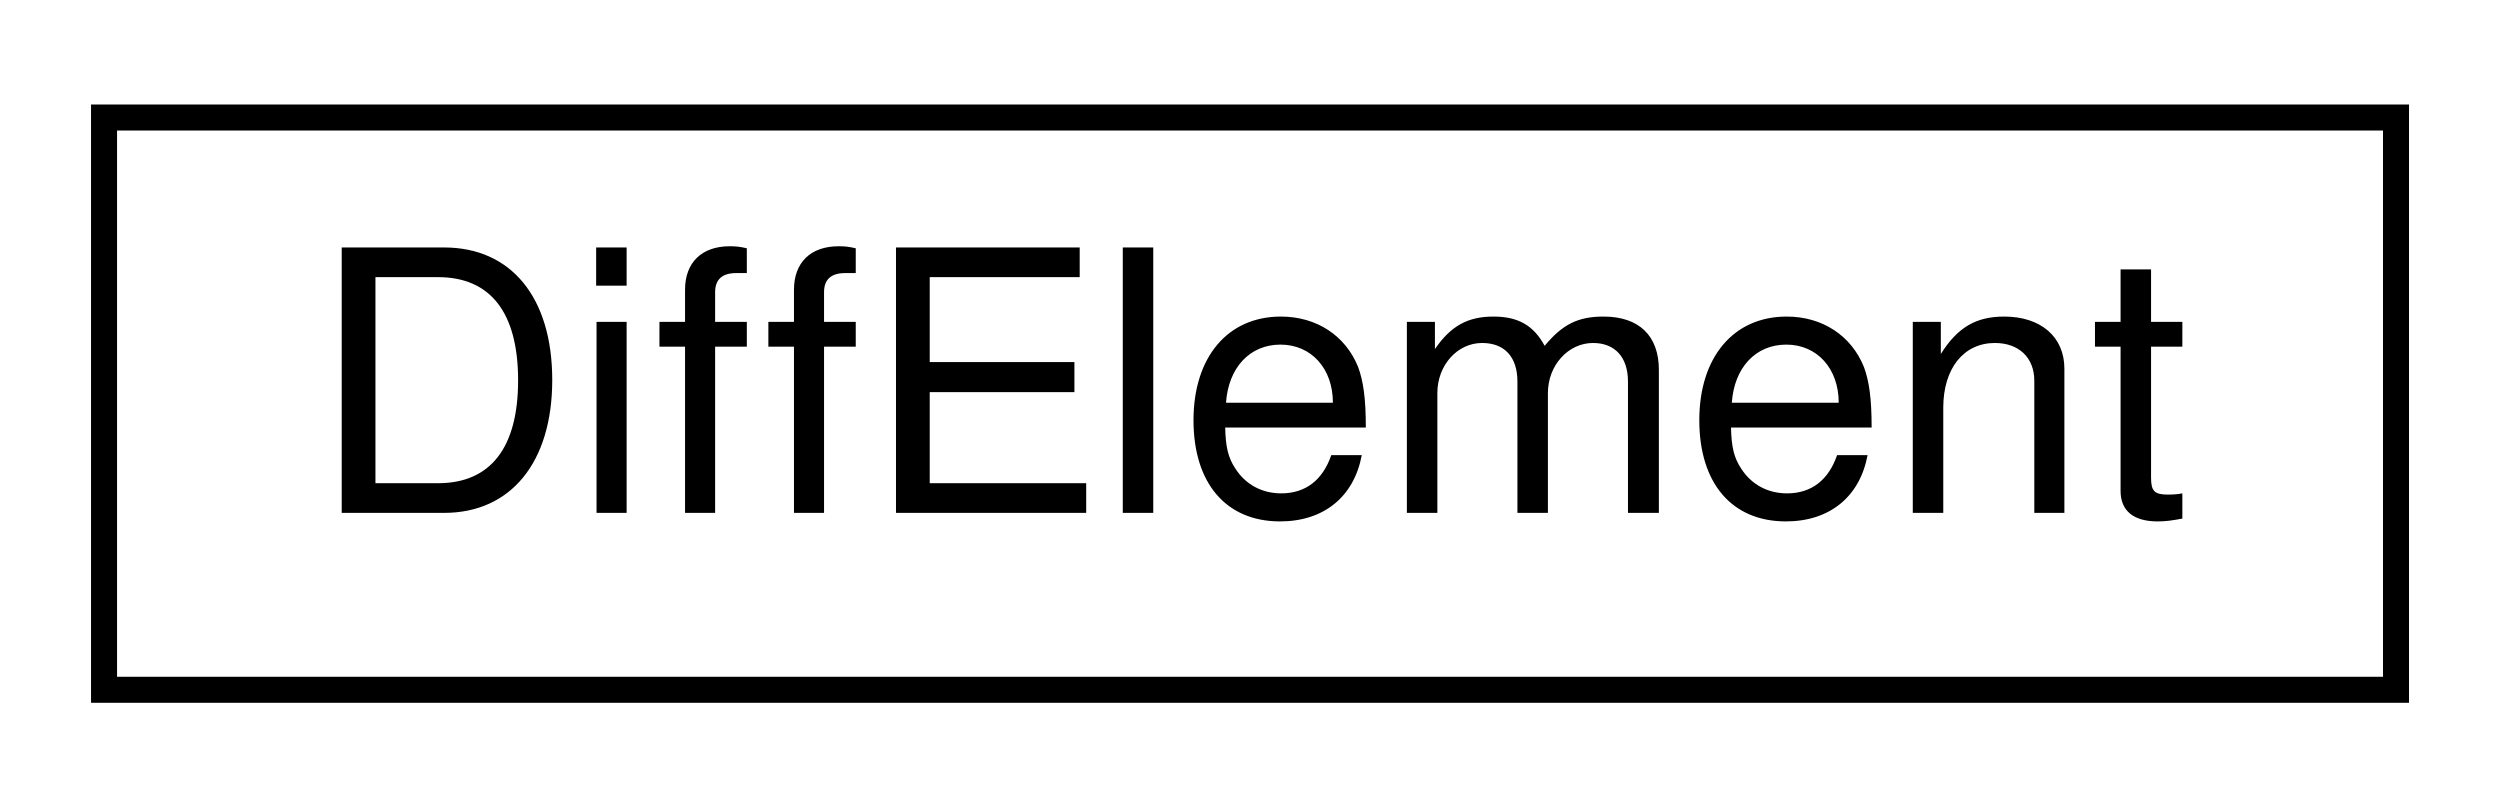
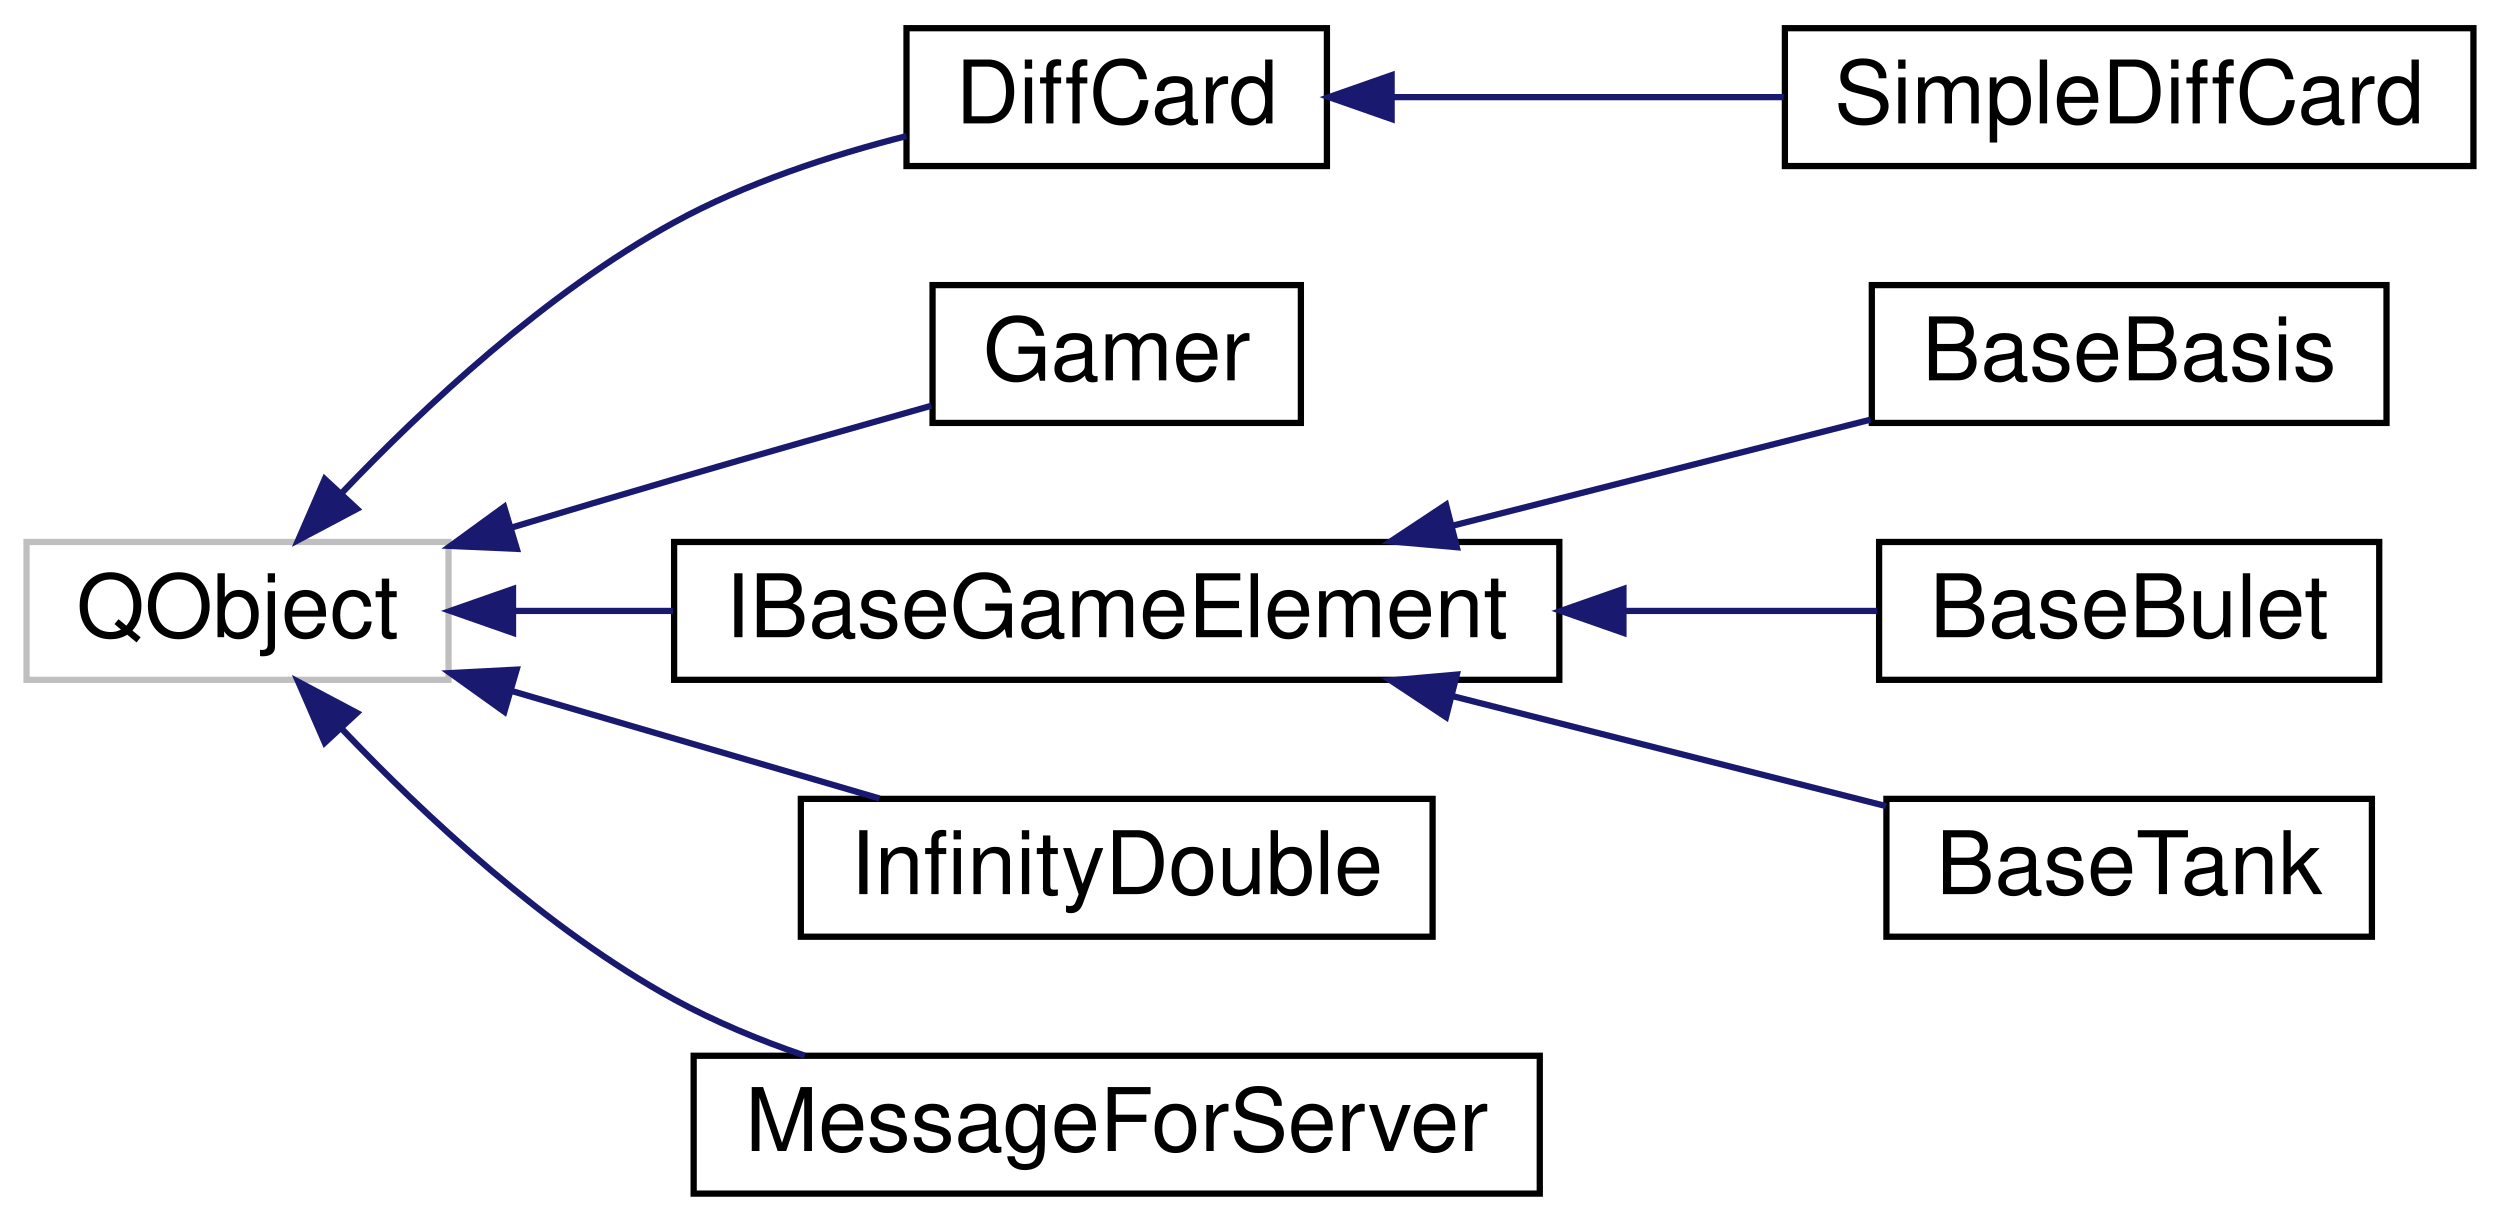
- <svg xmlns="http://www.w3.org/2000/svg" xmlns:xlink="http://www.w3.org/1999/xlink" width="96pt" height="31pt" viewBox="0.00 0.00 96.11 31.00">
-   <g id="graph0" class="graph" transform="scale(1 1) rotate(0) translate(4 27)">
+ <svg xmlns="http://www.w3.org/2000/svg" xmlns:xlink="http://www.w3.org/1999/xlink" width="399pt" height="195pt" viewBox="0.00 0.00 398.53 195.00">
+   <g id="graph0" class="graph" transform="scale(1 1) rotate(0) translate(4 191)">
    <g id="node1" class="node">
-       <g id="a_node1">
-         <a xlink:href="d5/d4e/a00141.html" target="_top" xlink:title="DiffElement">
-           <polygon fill="none" stroke="#000000" points="0,-.5 0,-22.5 88.112,-22.5 88.112,-.5 0,-.5" />
-           <text text-anchor="middle" x="44.056" y="-7.3" font-family="Helvetica,sans-Serif" font-size="14.00" fill="#000000">DiffElement</text>
+       <polygon fill="none" stroke="#bfbfbf" points="0,-82.5 0,-104.5 67.352,-104.5 67.352,-82.5 0,-82.5" />
+       <text text-anchor="middle" x="33.676" y="-89.3" font-family="Helvetica,sans-Serif" font-size="14.00" fill="#000000">QObject</text>
+     </g>
+     <g id="node2" class="node">
+       <g id="a_node2">
+         <a xlink:href="d7/d6e/a00190.html" target="_top" xlink:title="DiffCard">
+           <polygon fill="none" stroke="#000000" points="140.443,-164.5 140.443,-186.5 207.542,-186.5 207.542,-164.5 140.443,-164.5" />
+           <text text-anchor="middle" x="173.993" y="-171.3" font-family="Helvetica,sans-Serif" font-size="14.00" fill="#000000">DiffCard</text>
        </a>
      </g>
    </g>
+     <g id="edge1" class="edge">
+       <path fill="none" stroke="#191970" d="M50.336,-112.344C63.475,-126.129 82.938,-144.307 103.352,-155.5 114.751,-161.751 128.281,-166.195 140.435,-169.281" />
+       <polygon fill="#191970" stroke="#191970" points="52.732,-109.78 43.37,-104.82 47.596,-114.536 52.732,-109.78" />
+     </g>
+     <g id="node4" class="node">
+       <g id="a_node4">
+         <a xlink:href="d9/d2a/a00270.html" target="_top" xlink:title="Gamer">
+           <polygon fill="none" stroke="#000000" points="144.6,-123.5 144.6,-145.5 203.386,-145.5 203.386,-123.5 144.6,-123.5" />
+           <text text-anchor="middle" x="173.993" y="-130.3" font-family="Helvetica,sans-Serif" font-size="14.00" fill="#000000">Gamer</text>
+         </a>
+       </g>
+     </g>
+     <g id="edge3" class="edge">
+       <path fill="none" stroke="#191970" d="M77.501,-106.831C86.066,-109.402 94.984,-112.055 103.352,-114.5 116.809,-118.433 131.744,-122.679 144.403,-126.242" />
+       <polygon fill="#191970" stroke="#191970" points="78.248,-103.401 67.663,-103.869 76.229,-110.104 78.248,-103.401" />
+     </g>
+     <g id="node5" class="node">
+       <g id="a_node5">
+         <a xlink:href="dc/d9a/a00218.html" target="_top" xlink:title="IBaseGameElement">
+           <polygon fill="none" stroke="#000000" points="103.352,-82.5 103.352,-104.5 244.634,-104.5 244.634,-82.5 103.352,-82.5" />
+           <text text-anchor="middle" x="173.993" y="-89.3" font-family="Helvetica,sans-Serif" font-size="14.00" fill="#000000">IBaseGameElement</text>
+         </a>
+       </g>
+     </g>
+     <g id="edge4" class="edge">
+       <path fill="none" stroke="#191970" d="M77.897,-93.5C85.964,-93.5 94.563,-93.5 103.176,-93.5" />
+       <polygon fill="#191970" stroke="#191970" points="77.643,-90 67.643,-93.5 77.643,-97 77.643,-90" />
+     </g>
+     <g id="node9" class="node">
+       <g id="a_node9">
+         <a xlink:href="d7/d25/a00182.html" target="_top" xlink:title="InfinityDouble">
+           <polygon fill="none" stroke="#000000" points="123.579,-41.5 123.579,-63.5 224.406,-63.5 224.406,-41.5 123.579,-41.5" />
+           <text text-anchor="middle" x="173.993" y="-48.3" font-family="Helvetica,sans-Serif" font-size="14.00" fill="#000000">InfinityDouble</text>
+         </a>
+       </g>
+     </g>
+     <g id="edge8" class="edge">
+       <path fill="none" stroke="#191970" d="M77.459,-80.707C96.269,-75.211 118.039,-68.849 136.139,-63.561" />
+       <polygon fill="#191970" stroke="#191970" points="76.26,-77.411 67.643,-83.575 78.223,-84.13 76.26,-77.411" />
+     </g>
+     <g id="node10" class="node">
+       <g id="a_node10">
+         <a xlink:href="d9/d38/a00166.html" target="_top" xlink:title="MessageForServer">
+           <polygon fill="none" stroke="#000000" points="106.472,-.5 106.472,-22.5 241.513,-22.5 241.513,-.5 106.472,-.5" />
+           <text text-anchor="middle" x="173.993" y="-7.3" font-family="Helvetica,sans-Serif" font-size="14.00" fill="#000000">MessageForServer</text>
+         </a>
+       </g>
+     </g>
+     <g id="edge9" class="edge">
+       <path fill="none" stroke="#191970" d="M50.336,-74.656C63.475,-60.871 82.938,-42.693 103.352,-31.5 109.834,-27.946 117.005,-24.975 124.22,-22.507" />
+       <polygon fill="#191970" stroke="#191970" points="47.596,-72.464 43.37,-82.18 52.732,-77.22 47.596,-72.464" />
+     </g>
+     <g id="node3" class="node">
+       <g id="a_node3">
+         <a xlink:href="da/de7/a00210.html" target="_top" xlink:title="SimpleDiffCard">
+           <polygon fill="none" stroke="#000000" points="280.634,-164.5 280.634,-186.5 390.525,-186.5 390.525,-164.5 280.634,-164.5" />
+           <text text-anchor="middle" x="335.58" y="-171.3" font-family="Helvetica,sans-Serif" font-size="14.00" fill="#000000">SimpleDiffCard</text>
+         </a>
+       </g>
+     </g>
+     <g id="edge2" class="edge">
+       <path fill="none" stroke="#191970" d="M217.884,-175.5C237.169,-175.5 260.028,-175.5 280.446,-175.5" />
+       <polygon fill="#191970" stroke="#191970" points="217.867,-172 207.867,-175.5 217.867,-179 217.867,-172" />
+     </g>
+     <g id="node6" class="node">
+       <g id="a_node6">
+         <a xlink:href="db/d53/a00202.html" target="_top" xlink:title="BaseBasis">
+           <polygon fill="none" stroke="#000000" points="294.507,-123.5 294.507,-145.5 376.652,-145.5 376.652,-123.5 294.507,-123.5" />
+           <text text-anchor="middle" x="335.58" y="-130.3" font-family="Helvetica,sans-Serif" font-size="14.00" fill="#000000">BaseBasis</text>
+         </a>
+       </g>
+     </g>
+     <g id="edge5" class="edge">
+       <path fill="none" stroke="#191970" d="M227.481,-107.072C249.241,-112.593 273.995,-118.874 294.32,-124.031" />
+       <polygon fill="#191970" stroke="#191970" points="228.274,-103.662 217.72,-104.595 226.553,-110.447 228.274,-103.662" />
+     </g>
+     <g id="node7" class="node">
+       <g id="a_node7">
+         <a xlink:href="d7/da0/a00198.html" target="_top" xlink:title="BaseBulet">
+           <polygon fill="none" stroke="#000000" points="295.669,-82.5 295.669,-104.5 375.49,-104.5 375.49,-82.5 295.669,-82.5" />
+           <text text-anchor="middle" x="335.58" y="-89.3" font-family="Helvetica,sans-Serif" font-size="14.00" fill="#000000">BaseBulet</text>
+         </a>
+       </g>
+     </g>
+     <g id="edge6" class="edge">
+       <path fill="none" stroke="#191970" d="M255.049,-93.5C269.064,-93.5 283.067,-93.5 295.374,-93.5" />
+       <polygon fill="#191970" stroke="#191970" points="254.867,-90 244.867,-93.5 254.867,-97 254.867,-90" />
+     </g>
+     <g id="node8" class="node">
+       <g id="a_node8">
+         <a xlink:href="dc/d57/a00194.html" target="_top" xlink:title="BaseTank">
+           <polygon fill="none" stroke="#000000" points="296.838,-41.5 296.838,-63.5 374.321,-63.5 374.321,-41.5 296.838,-41.5" />
+           <text text-anchor="middle" x="335.58" y="-48.3" font-family="Helvetica,sans-Serif" font-size="14.00" fill="#000000">BaseTank</text>
+         </a>
+       </g>
+     </g>
+     <g id="edge7" class="edge">
+       <path fill="none" stroke="#191970" d="M227.529,-79.916C250.163,-74.173 276.03,-67.61 296.779,-62.345" />
+       <polygon fill="#191970" stroke="#191970" points="226.553,-76.553 217.72,-82.405 228.274,-83.338 226.553,-76.553" />
+     </g>
  </g>
</svg>
